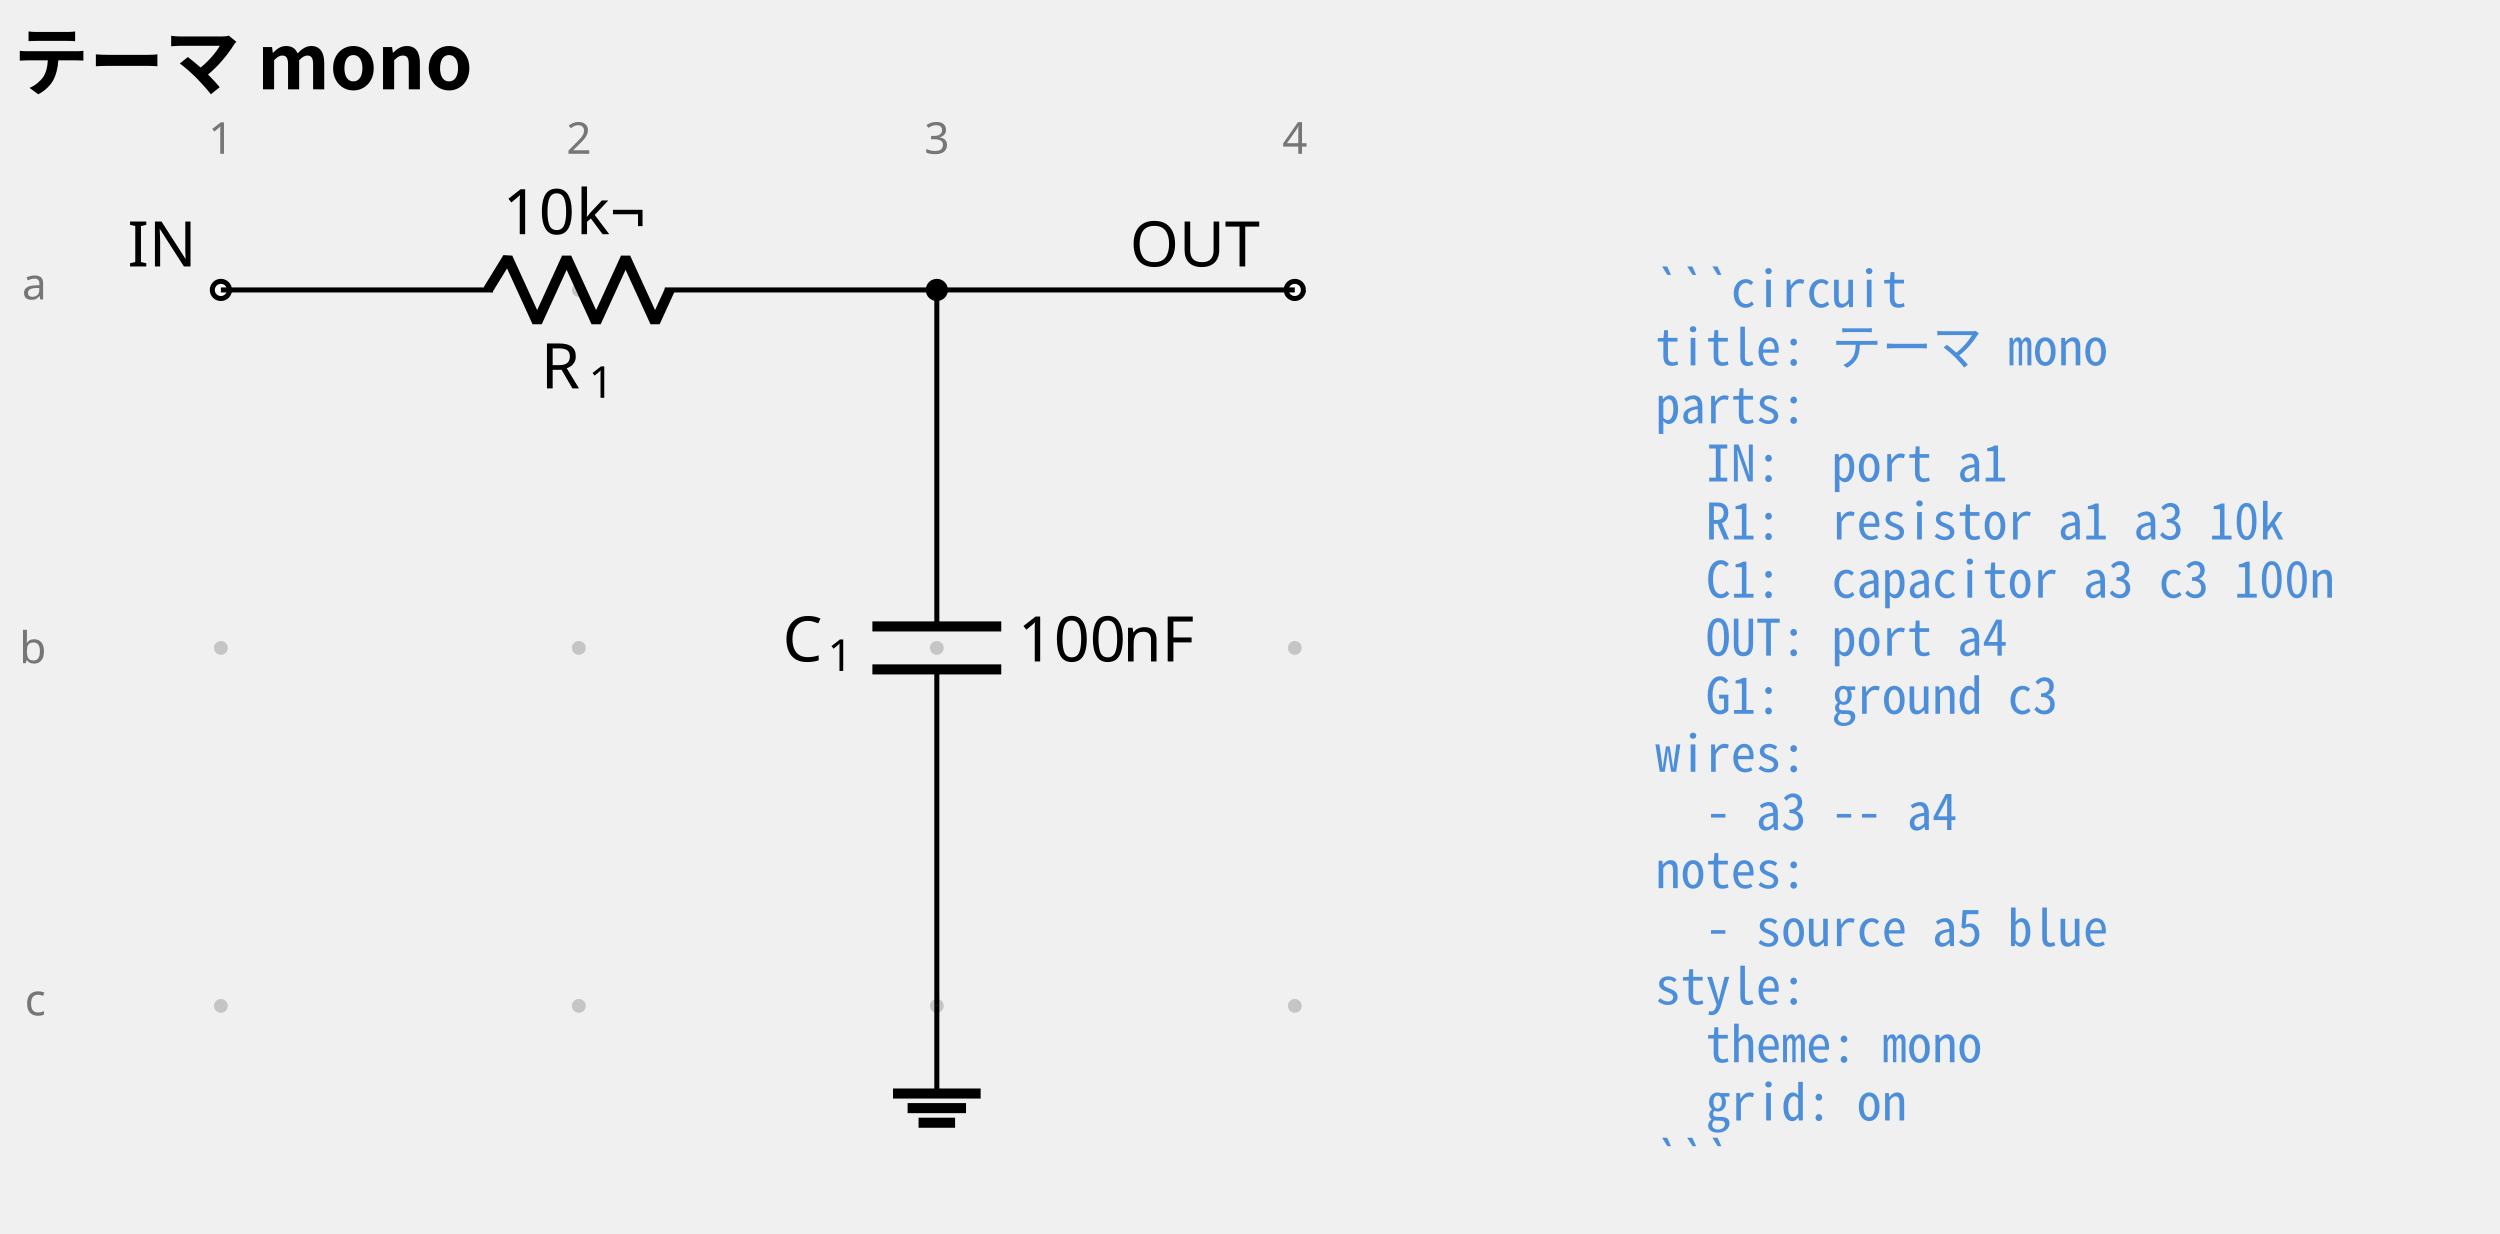
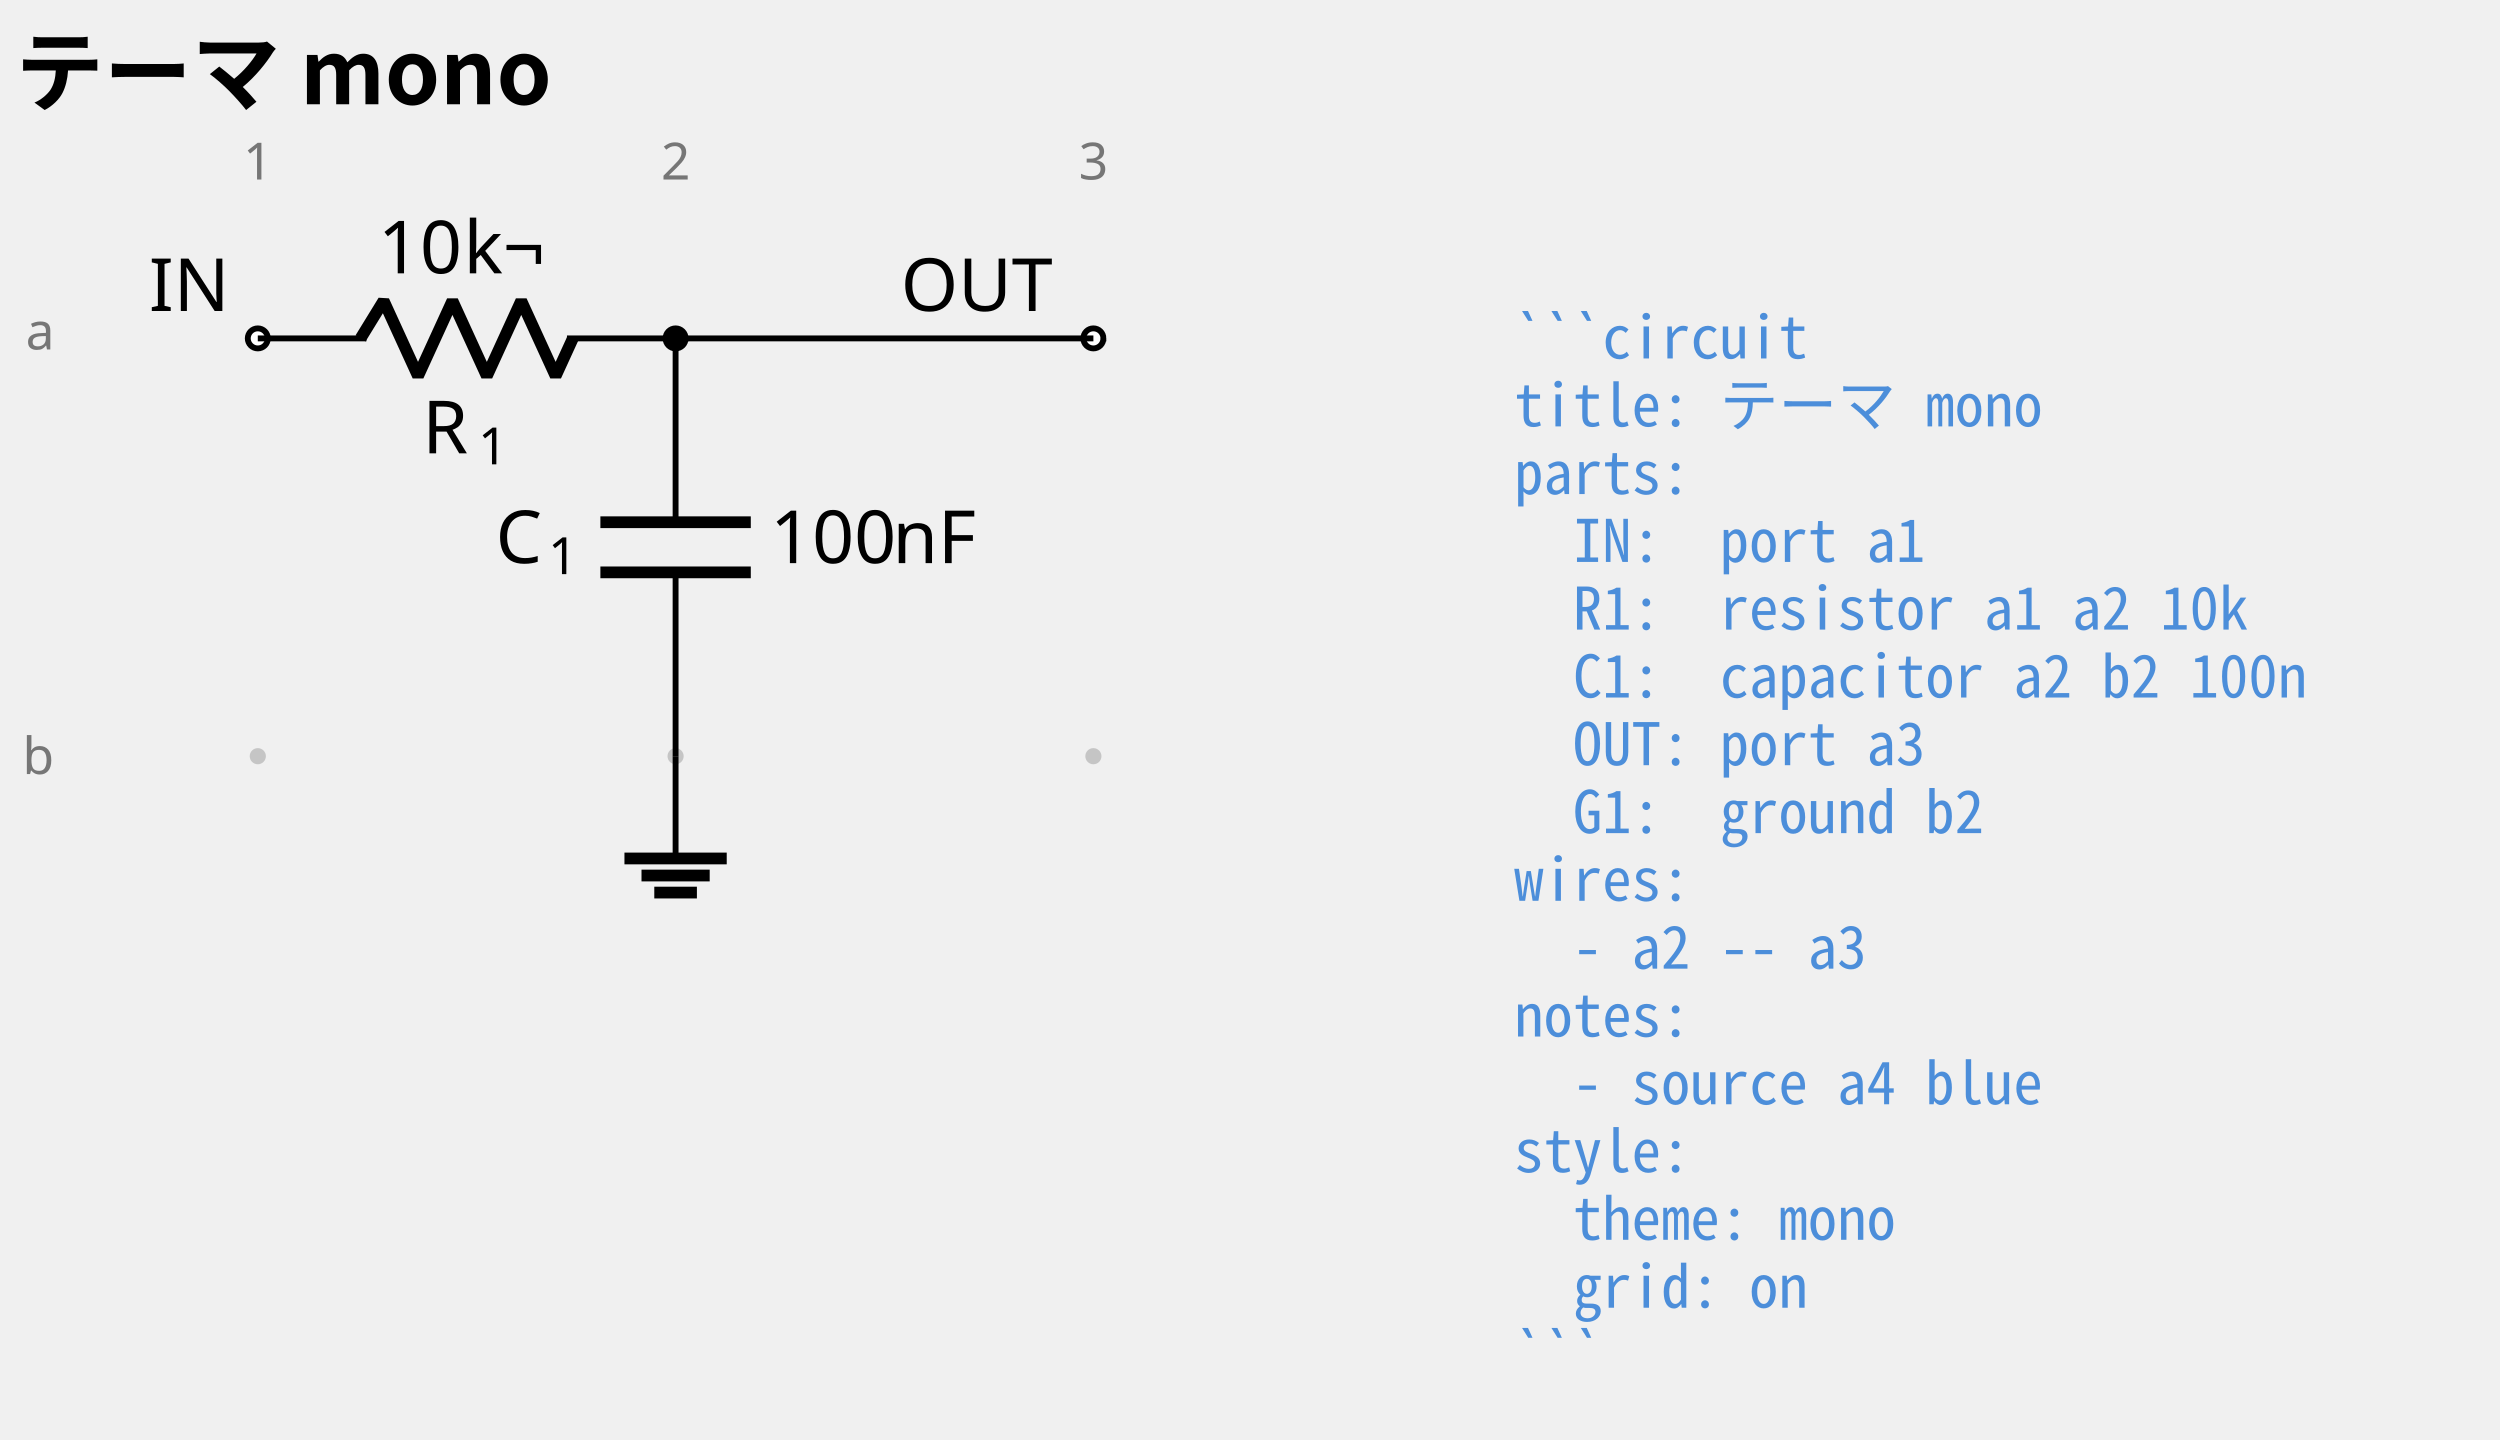
- <svg xmlns="http://www.w3.org/2000/svg" data-circuit-fence="0.1.0" fill="#000000" width="529.887" height="261.477" viewBox="-72 -72 397.416 196.108">
+ <svg xmlns="http://www.w3.org/2000/svg" data-circuit-fence="0.1.0" fill="#000000" width="454.013" height="261.477" viewBox="-72 -72 340.51 196.108">
  <g stroke="#000000" stroke-miterlimit="10" stroke-width=".8">
-     <path fill="#767676" fill-opacity=".35" stroke="none" stroke-opacity=".35" d="M-35.787-25.909a1.1 1.1 0 1 0-2.2 0 1.1 1.1 0 0 0 2.2 0M-35.787 30.997a1.1 1.1 0 1 0-2.2 0 1.1 1.1 0 0 0 2.2 0M-35.787 87.902a1.1 1.1 0 1 0-2.2 0 1.1 1.1 0 0 0 2.2 0M21.118-25.909a1.1 1.1 0 1 0-2.2 0 1.1 1.1 0 0 0 2.2 0M21.118 30.997a1.1 1.1 0 1 0-2.2 0 1.1 1.1 0 0 0 2.2 0M21.118 87.902a1.1 1.1 0 1 0-2.2 0 1.1 1.1 0 0 0 2.2 0M78.024-25.909a1.1 1.1 0 1 0-2.2 0 1.1 1.1 0 0 0 2.2 0M78.024 30.997a1.1 1.1 0 1 0-2.2 0 1.1 1.1 0 0 0 2.2 0M78.024 87.902a1.1 1.1 0 1 0-2.2 0 1.1 1.1 0 0 0 2.2 0M134.93-25.909a1.1 1.1 0 1 0-2.2 0 1.1 1.1 0 0 0 2.2 0M134.93 30.997a1.1 1.1 0 1 0-2.2 0 1.1 1.1 0 0 0 2.2 0M134.93 87.902a1.1 1.1 0 1 0-2.2 0 1.1 1.1 0 0 0 2.2 0m-1.1 0" />
+     <path fill="#767676" fill-opacity=".35" stroke="none" stroke-opacity=".35" d="M-35.787-25.909a1.1 1.1 0 1 0-2.2 0 1.1 1.1 0 0 0 2.2 0M-35.787 30.997a1.1 1.1 0 1 0-2.2 0 1.1 1.1 0 0 0 2.2 0M21.118-25.909a1.1 1.1 0 1 0-2.2 0 1.1 1.1 0 0 0 2.2 0M21.118 30.997a1.1 1.1 0 1 0-2.2 0 1.1 1.1 0 0 0 2.2 0M78.024-25.909a1.1 1.1 0 1 0-2.2 0 1.1 1.1 0 0 0 2.2 0M78.024 30.997a1.1 1.1 0 1 0-2.2 0 1.1 1.1 0 0 0 2.2 0m-1.1 0" />
    <g fill="#767676" stroke="#767676">
      <text x="-36.887" y="-25.909" fill="#767676" stroke="none" font-family="cmr7" font-size="7" transform="translate(-1.993 -21.645)">1</text>
    </g>
    <g fill="#767676" stroke="#767676">
      <text x="-36.887" y="-25.909" fill="#767676" stroke="none" font-family="cmr7" font-size="7" transform="translate(54.912 -21.645)">2</text>
    </g>
    <g fill="#767676" stroke="#767676">
      <text x="-36.887" y="-25.909" fill="#767676" stroke="none" font-family="cmr7" font-size="7" transform="translate(111.818 -21.645)">3</text>
    </g>
    <g fill="#767676" stroke="#767676">
-       <text x="-36.887" y="-25.909" fill="#767676" stroke="none" font-family="cmr7" font-size="7" transform="translate(168.723 -21.645)">4</text>
-     </g>
-     <g fill="#767676" stroke="#767676">
      <text x="-36.887" y="-25.909" fill="#767676" stroke="none" font-family="cmr7" font-size="7" transform="translate(-31.62 1.507)">a</text>
    </g>
    <g fill="#767676" stroke="#767676">
      <text x="-36.887" y="-25.909" fill="#767676" stroke="none" font-family="cmr7" font-size="7" transform="translate(-32.05 59.336)">b</text>
    </g>
-     <g fill="#767676" stroke="#767676">
-       <text x="-36.887" y="-25.909" fill="#767676" stroke="none" font-family="cmr7" font-size="7" transform="translate(-31.189 115.318)">c</text>
-     </g>
    <g fill="#ffffff">
      <path d="M-35.522-25.909a1.365 1.365 0 1 0-2.73 0 1.365 1.365 0 0 0 2.73 0Zm-1.365 0" />
    </g>
    <text x="-36.887" y="-25.909" stroke="none" font-family="cmr10" font-size="10" transform="translate(-14.844 -3.733)">IN</text>
-     <path fill="none" d="M-36.887-25.909h.4m-.4 0H6.36m27.315 0h43.248m-.4 0h.4" />
+     <path fill="none" d="M-36.887-25.909h.4m-.4 0h14.795m27.315 0h14.795m-.4 0h.4" />
    <g stroke-linejoin="bevel" stroke-width="1.6">
-       <path fill="none" d="m5.561-25.909 3.143-5.121 4.686 10.243 4.685-10.243 4.686 10.243 4.686-10.243 4.686 10.243 2.343-5.122" />
+       <path fill="none" d="m-22.892-25.909 3.143-5.121 4.686 10.243 4.686-10.243 4.685 10.243 4.686-10.243L3.68-20.787l2.343-5.122" />
    </g>
    <g stroke="none">
-       <text x="-36.887" y="-25.909" font-family="cmmi10" font-size="10" transform="translate(50.866 15.648)">R</text>
-       <text x="-29.294" y="-24.409" font-family="cmr7" font-size="7" transform="translate(50.866 15.648)">1</text>
+       <text x="-36.887" y="-25.909" font-family="cmmi10" font-size="10" transform="translate(22.413 15.648)">R</text>
+       <text x="-29.294" y="-24.409" font-family="cmr7" font-size="7" transform="translate(22.413 15.648)">1</text>
    </g>
    <g stroke="none" font-family="cmr10" font-size="10">
-       <text x="-36.887" y="-25.909" transform="translate(44.822 -8.863)">10</text>
-       <text x="-25.221" y="-25.909" transform="translate(44.822 -8.863)">k¬</text>
+       <text x="-36.887" y="-25.909" transform="translate(16.37 -8.863)">10</text>
+       <text x="-25.221" y="-25.909" transform="translate(16.37 -8.863)">k¬</text>
    </g>
-     <path fill="none" d="M76.924-25.909v.4m0-.4v53.491m0 6.829v53.491m0-.4v.4" />
+     <path fill="none" d="M20.018-25.909v.4m0-.4V-.87m0 6.828v25.039m0-.4v.4" />
    <g stroke-width="1.6">
-       <path fill="none" d="M87.167 27.582H66.68m20.486 6.829H66.68" />
+       <path fill="none" d="M30.261-.87H9.775m20.486 6.828H9.775" />
    </g>
    <g stroke="none">
-       <text x="-36.887" y="-25.909" font-family="cmmi10" font-size="10" transform="translate(89.296 59.058)">C</text>
-       <text x="-29.74" y="-24.409" font-family="cmr7" font-size="7" transform="translate(89.296 59.058)">1</text>
+       <text x="-36.887" y="-25.909" font-family="cmmi10" font-size="10" transform="translate(32.39 30.606)">C</text>
+       <text x="-29.74" y="-24.409" font-family="cmr7" font-size="7" transform="translate(32.39 30.606)">1</text>
    </g>
    <g stroke="none" font-family="cmr10" font-size="10">
-       <text x="-36.887" y="-25.909" transform="translate(126.693 59.058)">100</text>
-       <text x="-20.22" y="-25.909" transform="translate(126.693 59.058)">nF</text>
+       <text x="-36.887" y="-25.909" transform="translate(69.787 30.606)">100</text>
+       <text x="-20.22" y="-25.909" transform="translate(69.787 30.606)">nF</text>
    </g>
    <g fill="#ffffff">
-       <path d="M135.195-25.909a1.365 1.365 0 1 0-2.731 0 1.365 1.365 0 0 0 2.73 0Zm-1.366 0" />
+       <path d="M78.29-25.909a1.365 1.365 0 1 0-2.732 0 1.365 1.365 0 0 0 2.731 0Zm-1.366 0" />
    </g>
-     <text x="-36.887" y="-25.909" stroke="none" font-family="cmr10" font-size="10" transform="translate(144.483 -3.733)">OUT</text>
-     <path fill="none" d="M76.924 87.902v13.93" />
-     <path fill="none" stroke-width="1.6" d="M69.959 101.833h13.93m-11.609 2.321h9.287m-7.545 2.322h5.804" />
-     <path fill="none" d="M76.924-25.909h56.905" />
-     <path d="M78.29-25.909a1.365 1.365 0 1 0-2.732 0 1.365 1.365 0 0 0 2.731 0Zm-1.366 0" />
+     <text x="-36.887" y="-25.909" stroke="none" font-family="cmr10" font-size="10" transform="translate(87.578 -3.733)">OUT</text>
+     <path fill="none" d="M20.018 30.997v13.93" />
+     <path fill="none" stroke-width="1.6" d="M13.053 44.927h13.93M15.376 47.25h9.287m-7.546 2.322h5.804" />
+     <path fill="none" d="M20.018-25.909h56.906" />
+     <path d="M21.384-25.909a1.365 1.365 0 1 0-2.731 0 1.365 1.365 0 0 0 2.73 0Zm-1.366 0" />
    <g>
-       <text x="-36.887" y="-25.909" fill="#4c8eda" stroke="none" font-family="'Noto Sans Mono CJK JP',ui-monospace,'SFMono-Regular',Consolas,'Liberation Mono',monospace" font-size="8" transform="translate(228.022 2.733)" xml:space="preserve">```circuit</text>
+       <text x="-36.887" y="-25.909" fill="#4c8eda" stroke="none" font-family="'Noto Sans Mono CJK JP',ui-monospace,'SFMono-Regular',Consolas,'Liberation Mono',monospace" font-size="8" transform="translate(171.116 2.733)" xml:space="preserve">```circuit</text>
    </g>
    <g>
-       <text x="-36.887" y="-25.909" fill="#4c8eda" stroke="none" font-family="'Noto Sans Mono CJK JP',ui-monospace,'SFMono-Regular',Consolas,'Liberation Mono',monospace" font-size="8" transform="translate(228.022 11.98)" xml:space="preserve">title: テーマ mono</text>
+       <text x="-36.887" y="-25.909" fill="#4c8eda" stroke="none" font-family="'Noto Sans Mono CJK JP',ui-monospace,'SFMono-Regular',Consolas,'Liberation Mono',monospace" font-size="8" transform="translate(171.116 11.98)" xml:space="preserve">title: テーマ mono</text>
    </g>
    <g>
-       <text x="-36.887" y="-25.909" fill="#4c8eda" stroke="none" font-family="'Noto Sans Mono CJK JP',ui-monospace,'SFMono-Regular',Consolas,'Liberation Mono',monospace" font-size="8" transform="translate(228.022 21.2)" xml:space="preserve">parts:</text>
+       <text x="-36.887" y="-25.909" fill="#4c8eda" stroke="none" font-family="'Noto Sans Mono CJK JP',ui-monospace,'SFMono-Regular',Consolas,'Liberation Mono',monospace" font-size="8" transform="translate(171.116 21.2)" xml:space="preserve">parts:</text>
    </g>
    <g>
-       <text x="-36.887" y="-25.909" fill="#4c8eda" stroke="none" font-family="'Noto Sans Mono CJK JP',ui-monospace,'SFMono-Regular',Consolas,'Liberation Mono',monospace" font-size="8" transform="translate(228.022 30.446)" xml:space="preserve">  IN:  port a1</text>
+       <text x="-36.887" y="-25.909" fill="#4c8eda" stroke="none" font-family="'Noto Sans Mono CJK JP',ui-monospace,'SFMono-Regular',Consolas,'Liberation Mono',monospace" font-size="8" transform="translate(171.116 30.446)" xml:space="preserve">  IN:  port a1</text>
    </g>
    <g>
-       <text x="-36.887" y="-25.909" fill="#4c8eda" stroke="none" font-family="'Noto Sans Mono CJK JP',ui-monospace,'SFMono-Regular',Consolas,'Liberation Mono',monospace" font-size="8" transform="translate(228.022 39.665)" xml:space="preserve">  R1:  resistor a1 a3 10k</text>
+       <text x="-36.887" y="-25.909" fill="#4c8eda" stroke="none" font-family="'Noto Sans Mono CJK JP',ui-monospace,'SFMono-Regular',Consolas,'Liberation Mono',monospace" font-size="8" transform="translate(171.116 39.665)" xml:space="preserve">  R1:  resistor a1 a2 10k</text>
    </g>
    <g>
-       <text x="-36.887" y="-25.909" fill="#4c8eda" stroke="none" font-family="'Noto Sans Mono CJK JP',ui-monospace,'SFMono-Regular',Consolas,'Liberation Mono',monospace" font-size="8" transform="translate(228.022 48.912)" xml:space="preserve">  C1:  capacitor a3 c3 100n</text>
+       <text x="-36.887" y="-25.909" fill="#4c8eda" stroke="none" font-family="'Noto Sans Mono CJK JP',ui-monospace,'SFMono-Regular',Consolas,'Liberation Mono',monospace" font-size="8" transform="translate(171.116 48.912)" xml:space="preserve">  C1:  capacitor a2 b2 100n</text>
    </g>
    <g>
-       <text x="-36.887" y="-25.909" fill="#4c8eda" stroke="none" font-family="'Noto Sans Mono CJK JP',ui-monospace,'SFMono-Regular',Consolas,'Liberation Mono',monospace" font-size="8" transform="translate(228.022 58.131)" xml:space="preserve">  OUT: port a4</text>
+       <text x="-36.887" y="-25.909" fill="#4c8eda" stroke="none" font-family="'Noto Sans Mono CJK JP',ui-monospace,'SFMono-Regular',Consolas,'Liberation Mono',monospace" font-size="8" transform="translate(171.116 58.131)" xml:space="preserve">  OUT: port a3</text>
    </g>
    <g>
-       <text x="-36.887" y="-25.909" fill="#4c8eda" stroke="none" font-family="'Noto Sans Mono CJK JP',ui-monospace,'SFMono-Regular',Consolas,'Liberation Mono',monospace" font-size="8" transform="translate(228.022 67.378)" xml:space="preserve">  G1:  ground c3</text>
+       <text x="-36.887" y="-25.909" fill="#4c8eda" stroke="none" font-family="'Noto Sans Mono CJK JP',ui-monospace,'SFMono-Regular',Consolas,'Liberation Mono',monospace" font-size="8" transform="translate(171.116 67.378)" xml:space="preserve">  G1:  ground b2</text>
    </g>
    <g>
-       <text x="-36.887" y="-25.909" fill="#4c8eda" stroke="none" font-family="'Noto Sans Mono CJK JP',ui-monospace,'SFMono-Regular',Consolas,'Liberation Mono',monospace" font-size="8" transform="translate(228.022 76.596)" xml:space="preserve">wires:</text>
+       <text x="-36.887" y="-25.909" fill="#4c8eda" stroke="none" font-family="'Noto Sans Mono CJK JP',ui-monospace,'SFMono-Regular',Consolas,'Liberation Mono',monospace" font-size="8" transform="translate(171.116 76.596)" xml:space="preserve">wires:</text>
    </g>
    <g>
-       <text x="-36.887" y="-25.909" fill="#4c8eda" stroke="none" font-family="'Noto Sans Mono CJK JP',ui-monospace,'SFMono-Regular',Consolas,'Liberation Mono',monospace" font-size="8" transform="translate(228.022 85.844)" xml:space="preserve">  - a3 -- a4</text>
+       <text x="-36.887" y="-25.909" fill="#4c8eda" stroke="none" font-family="'Noto Sans Mono CJK JP',ui-monospace,'SFMono-Regular',Consolas,'Liberation Mono',monospace" font-size="8" transform="translate(171.116 85.844)" xml:space="preserve">  - a2 -- a3</text>
    </g>
    <g>
-       <text x="-36.887" y="-25.909" fill="#4c8eda" stroke="none" font-family="'Noto Sans Mono CJK JP',ui-monospace,'SFMono-Regular',Consolas,'Liberation Mono',monospace" font-size="8" transform="translate(228.022 95.091)" xml:space="preserve">notes:</text>
+       <text x="-36.887" y="-25.909" fill="#4c8eda" stroke="none" font-family="'Noto Sans Mono CJK JP',ui-monospace,'SFMono-Regular',Consolas,'Liberation Mono',monospace" font-size="8" transform="translate(171.116 95.091)" xml:space="preserve">notes:</text>
    </g>
    <g>
-       <text x="-36.887" y="-25.909" fill="#4c8eda" stroke="none" font-family="'Noto Sans Mono CJK JP',ui-monospace,'SFMono-Regular',Consolas,'Liberation Mono',monospace" font-size="8" transform="translate(228.022 104.31)" xml:space="preserve">  - source a5 blue</text>
+       <text x="-36.887" y="-25.909" fill="#4c8eda" stroke="none" font-family="'Noto Sans Mono CJK JP',ui-monospace,'SFMono-Regular',Consolas,'Liberation Mono',monospace" font-size="8" transform="translate(171.116 104.31)" xml:space="preserve">  - source a4 blue</text>
    </g>
    <g>
-       <text x="-36.887" y="-25.909" fill="#4c8eda" stroke="none" font-family="'Noto Sans Mono CJK JP',ui-monospace,'SFMono-Regular',Consolas,'Liberation Mono',monospace" font-size="8" transform="translate(228.022 113.557)" xml:space="preserve">style:</text>
+       <text x="-36.887" y="-25.909" fill="#4c8eda" stroke="none" font-family="'Noto Sans Mono CJK JP',ui-monospace,'SFMono-Regular',Consolas,'Liberation Mono',monospace" font-size="8" transform="translate(171.116 113.557)" xml:space="preserve">style:</text>
    </g>
    <g>
-       <text x="-36.887" y="-25.909" fill="#4c8eda" stroke="none" font-family="'Noto Sans Mono CJK JP',ui-monospace,'SFMono-Regular',Consolas,'Liberation Mono',monospace" font-size="8" transform="translate(228.022 122.775)" xml:space="preserve">  theme: mono</text>
+       <text x="-36.887" y="-25.909" fill="#4c8eda" stroke="none" font-family="'Noto Sans Mono CJK JP',ui-monospace,'SFMono-Regular',Consolas,'Liberation Mono',monospace" font-size="8" transform="translate(171.116 122.775)" xml:space="preserve">  theme: mono</text>
    </g>
    <g>
-       <text x="-36.887" y="-25.909" fill="#4c8eda" stroke="none" font-family="'Noto Sans Mono CJK JP',ui-monospace,'SFMono-Regular',Consolas,'Liberation Mono',monospace" font-size="8" transform="translate(228.022 132.023)" xml:space="preserve">  grid: on</text>
+       <text x="-36.887" y="-25.909" fill="#4c8eda" stroke="none" font-family="'Noto Sans Mono CJK JP',ui-monospace,'SFMono-Regular',Consolas,'Liberation Mono',monospace" font-size="8" transform="translate(171.116 132.023)" xml:space="preserve">  grid: on</text>
    </g>
    <g>
-       <text x="-36.887" y="-25.909" fill="#4c8eda" stroke="none" font-family="'Noto Sans Mono CJK JP',ui-monospace,'SFMono-Regular',Consolas,'Liberation Mono',monospace" font-size="8" transform="translate(228.022 141.241)" xml:space="preserve">```</text>
+       <text x="-36.887" y="-25.909" fill="#4c8eda" stroke="none" font-family="'Noto Sans Mono CJK JP',ui-monospace,'SFMono-Regular',Consolas,'Liberation Mono',monospace" font-size="8" transform="translate(171.116 141.241)" xml:space="preserve">```</text>
    </g>
    <g>
      <text x="-36.887" y="-25.909" fill="#000000" stroke="none" font-family="'Noto Sans CJK JP','Noto Sans JP','Hiragino Sans','Yu Gothic',sans-serif" font-size="12" transform="translate(-32.983 -31.889)" font-weight="bold">テーマ mono</text>
    </g>
  </g>
</svg>
